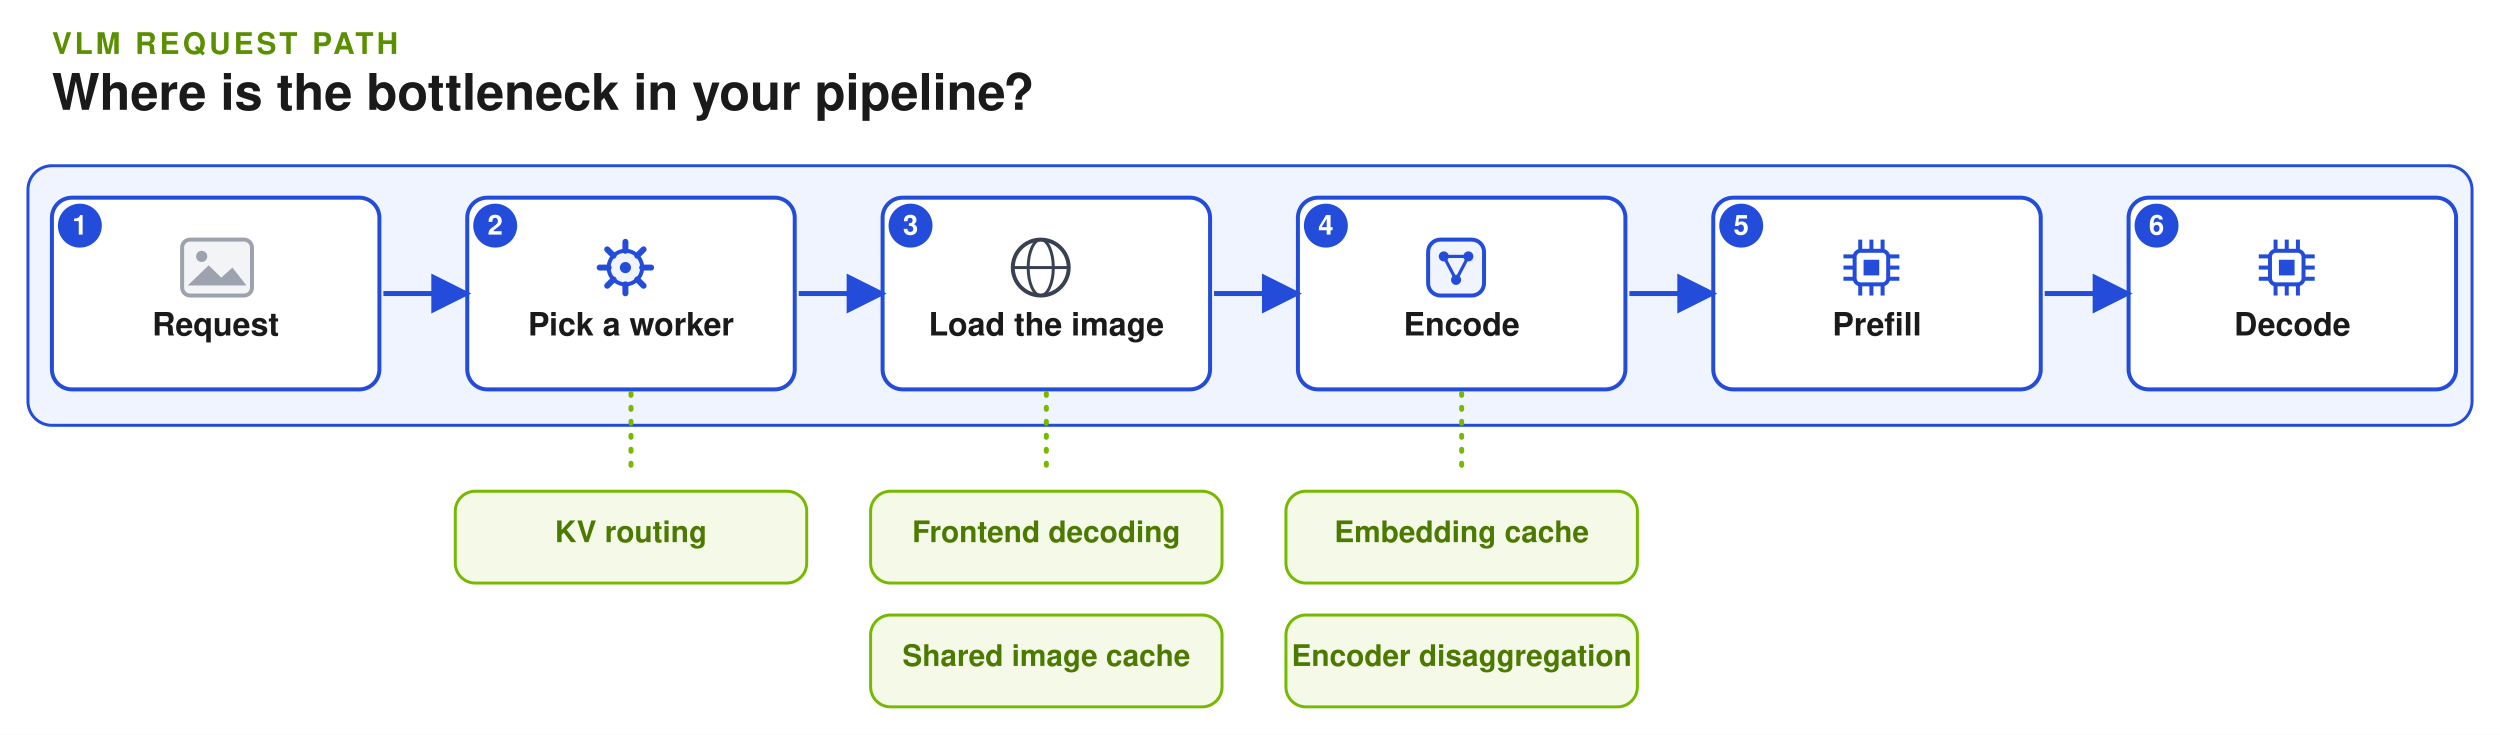
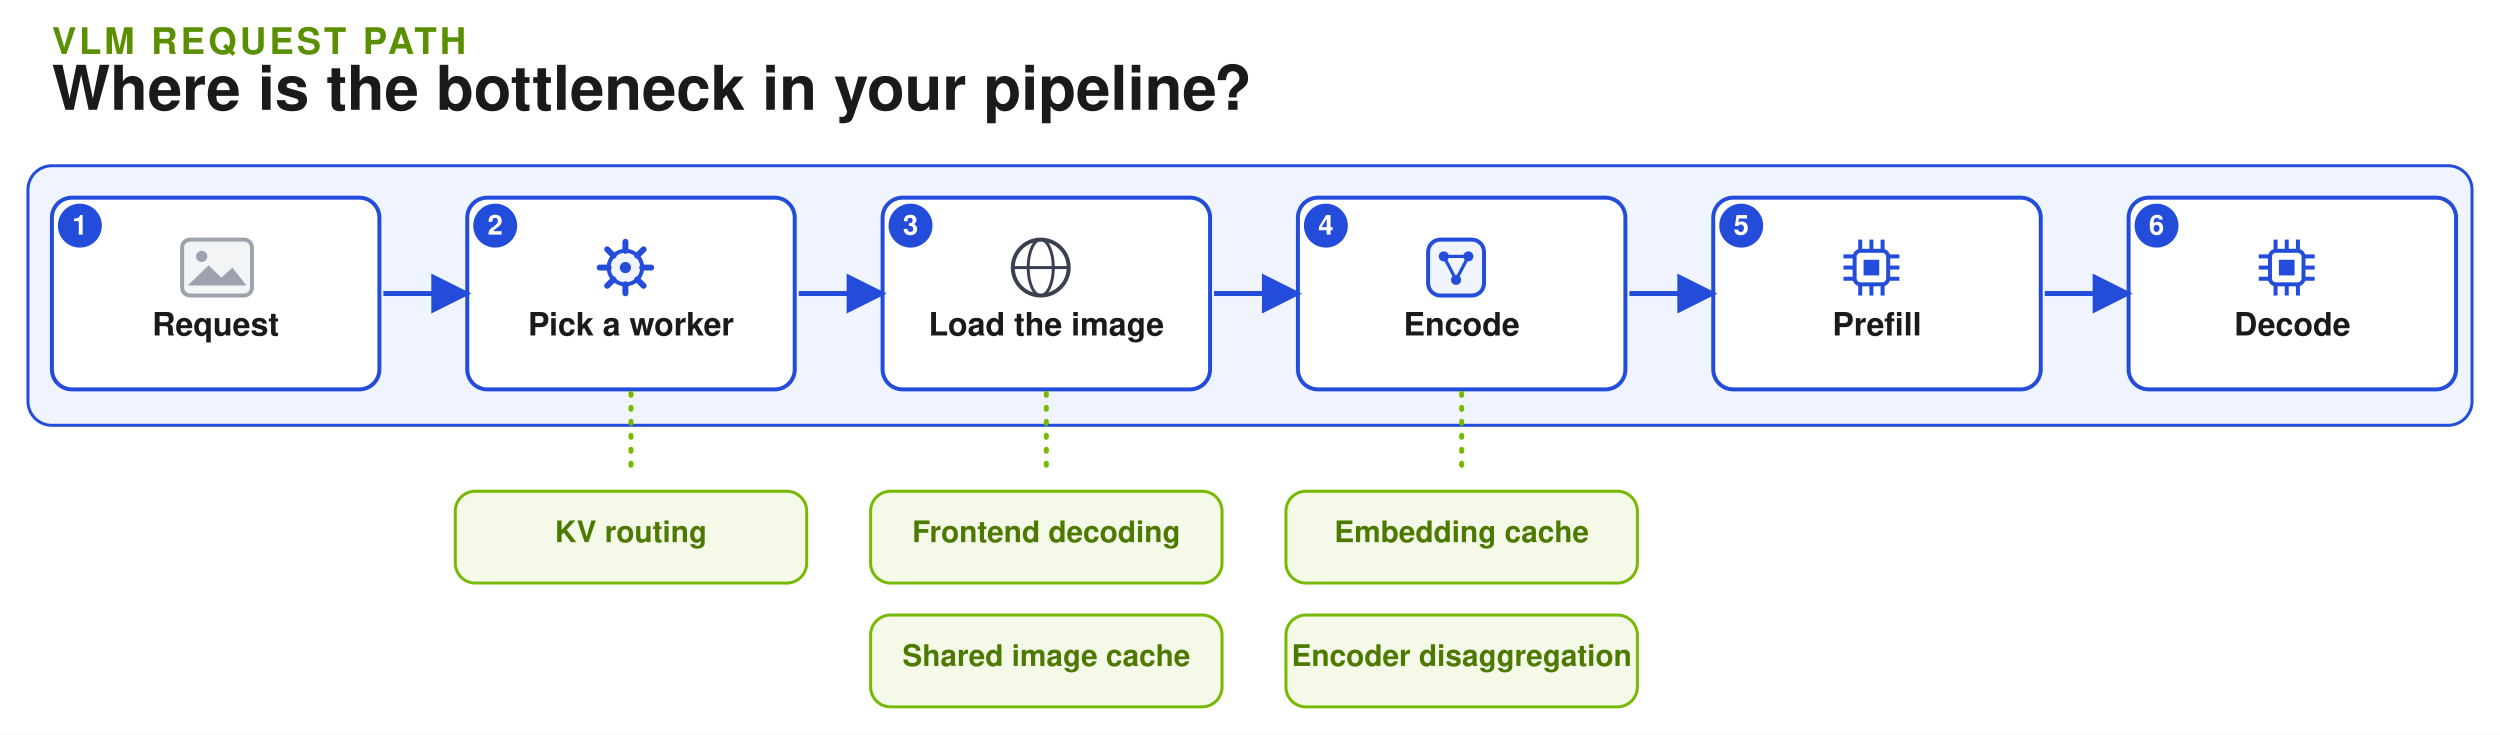
<svg xmlns="http://www.w3.org/2000/svg" width="1252" height="368" viewBox="24 13 1252 368" role="img" aria-labelledby="title desc" font-family="Helvetica, Arial, sans-serif">
  <defs>
    <marker id="arrow" viewBox="0 0 10 10" refX="8" refY="5" markerWidth="8" markerHeight="8" orient="auto">
      <path d="M0,0 L10,5 L0,10 z" fill="#234CDA" />
    </marker>
    <marker id="arrow-green" viewBox="0 0 10 10" refX="8" refY="5" markerWidth="8" markerHeight="8" orient="auto">
      <path d="M0,0 L10,5 L0,10 z" fill="#76B900" />
    </marker>
    <marker id="arrow-gray" viewBox="0 0 10 10" refX="8" refY="5" markerWidth="8" markerHeight="8" orient="auto">
      <path d="M0,0 L10,5 L0,10 z" fill="#9CA3AF" />
    </marker>
    <marker id="arrow-amber" viewBox="0 0 10 10" refX="8" refY="5" markerWidth="8" markerHeight="8" orient="auto">
      <path d="M0,0 L10,5 L0,10 z" fill="#D97706" />
    </marker>
    <marker id="arrow-green-start" viewBox="0 0 10 10" refX="8" refY="5" markerWidth="8" markerHeight="8" orient="auto-start-reverse">
      <path d="M0,0 L10,5 L0,10 z" fill="#76B900" />
    </marker>
  </defs>
  <rect x="24" y="13" width="1252" height="368" fill="#FFFFFF" />
-   <text x="50" y="40" font-size="14.9" font-weight="700" letter-spacing="1.6" fill="#5A8F00">VLM REQUEST PATH</text>
-   <text x="50" y="68" font-size="25.3" font-weight="700" fill="#1A1A1A">Where is the bottleneck in your pipeline?</text>
+   <text x="50" y="40" font-size="18.3" font-weight="700" letter-spacing="1.6" fill="#5A8F00">VLM REQUEST PATH</text>
+   <text x="50" y="68" font-size="30.9" font-weight="700" fill="#1A1A1A">Where is the bottleneck in your pipeline?</text>
  <rect x="38" y="96" width="1224" height="130" rx="12" fill="#F0F4FF" stroke="#234CDA" stroke-width="1.5" />
  <rect x="50.0" y="112.0" width="164" height="96" rx="10" fill="#FFFFFF" stroke="#234CDA" stroke-width="2" />
  <rect x="115.2" y="133.0" width="35.0" height="28" rx="4" fill="#F3F4F6" stroke="#9CA3AF" stroke-width="2" />
  <circle cx="125.0" cy="141.4" r="2.8" fill="#9CA3AF" />
  <polygon points="118.0,155.96 128.5,145.88 134.8,152.04 140.4,147.0 147.4,155.96" fill="#9CA3AF" />
  <text x="132" y="181.0" font-size="16.1" font-weight="700" fill="#1A1A1A" text-anchor="middle">Request</text>
  <circle cx="64.0" cy="126.0" r="11" fill="#234CDA" />
  <text x="64.0" y="130.5" font-size="13.8" font-weight="700" fill="#FFFFFF" text-anchor="middle">1</text>
  <rect x="258.0" y="112.0" width="164" height="96" rx="10" fill="#FFFFFF" stroke="#234CDA" stroke-width="2" />
  <circle cx="337.2" cy="147.0" r="8.4" fill="#F0F4FF" stroke="#234CDA" stroke-width="2" />
  <circle cx="337.2" cy="147.0" r="2.8" fill="#234CDA" />
  <line x1="345.6" y1="147.0" x2="350.08" y2="147.0" stroke="#234CDA" stroke-width="3" stroke-linecap="round" />
  <line x1="343.14" y1="152.94" x2="346.308" y2="156.108" stroke="#234CDA" stroke-width="3" stroke-linecap="round" />
  <line x1="337.2" y1="155.4" x2="337.2" y2="159.88" stroke="#234CDA" stroke-width="3" stroke-linecap="round" />
  <line x1="331.26" y1="152.94" x2="328.092" y2="156.108" stroke="#234CDA" stroke-width="3" stroke-linecap="round" />
  <line x1="328.8" y1="147.0" x2="324.32" y2="147.0" stroke="#234CDA" stroke-width="3" stroke-linecap="round" />
  <line x1="331.26" y1="141.06" x2="328.092" y2="137.892" stroke="#234CDA" stroke-width="3" stroke-linecap="round" />
  <line x1="337.2" y1="138.6" x2="337.2" y2="134.12" stroke="#234CDA" stroke-width="3" stroke-linecap="round" />
  <line x1="343.14" y1="141.06" x2="346.308" y2="137.892" stroke="#234CDA" stroke-width="3" stroke-linecap="round" />
  <text x="340" y="181.0" font-size="16.1" font-weight="700" fill="#1A1A1A" text-anchor="middle">Pick a worker</text>
  <circle cx="272.0" cy="126.0" r="11" fill="#234CDA" />
  <text x="272.0" y="130.5" font-size="13.8" font-weight="700" fill="#FFFFFF" text-anchor="middle">2</text>
  <line x1="216" y1="160" x2="256" y2="160" stroke="#234CDA" stroke-width="2.5" marker-end="url(#arrow)" />
  <rect x="466.0" y="112.0" width="164" height="96" rx="10" fill="#FFFFFF" stroke="#234CDA" stroke-width="2" />
  <circle cx="545.2" cy="147.0" r="14.0" fill="#FFFFFF" stroke="#374151" stroke-width="2" />
  <ellipse cx="545.2" cy="147.0" rx="6.3" ry="14.0" fill="none" stroke="#374151" stroke-width="1.5" />
  <line x1="531.2" y1="147.0" x2="559.2" y2="147.0" stroke="#374151" stroke-width="1.5" />
  <text x="548" y="181.0" font-size="16.1" font-weight="700" fill="#1A1A1A" text-anchor="middle">Load the image</text>
  <circle cx="480.0" cy="126.0" r="11" fill="#234CDA" />
  <text x="480.0" y="130.5" font-size="13.8" font-weight="700" fill="#FFFFFF" text-anchor="middle">3</text>
  <line x1="424" y1="160" x2="464" y2="160" stroke="#234CDA" stroke-width="2.5" marker-end="url(#arrow)" />
  <rect x="674.0" y="112.0" width="164" height="96" rx="10" fill="#FFFFFF" stroke="#234CDA" stroke-width="2" />
  <rect x="739.2" y="133.0" width="28" height="28" rx="6.16" fill="#F0F4FF" stroke="#234CDA" stroke-width="2" />
  <polyline points="747.04,141.4 759.36,141.4 753.2,153.16 747.04,141.4" fill="none" stroke="#234CDA" stroke-width="1.6" />
  <circle cx="747.04" cy="141.4" r="2.52" fill="#234CDA" />
  <circle cx="759.36" cy="141.4" r="2.52" fill="#234CDA" />
  <circle cx="753.2" cy="153.16" r="2.52" fill="#234CDA" />
  <text x="756" y="181.0" font-size="16.1" font-weight="700" fill="#1A1A1A" text-anchor="middle">Encode</text>
  <circle cx="688.0" cy="126.0" r="11" fill="#234CDA" />
  <text x="688.0" y="130.5" font-size="13.8" font-weight="700" fill="#FFFFFF" text-anchor="middle">4</text>
  <line x1="632" y1="160" x2="672" y2="160" stroke="#234CDA" stroke-width="2.5" marker-end="url(#arrow)" />
  <rect x="882.0" y="112.0" width="164" height="96" rx="10" fill="#FFFFFF" stroke="#234CDA" stroke-width="2" />
  <rect x="952.8" y="138.6" width="16.8" height="16.8" rx="3" fill="#FFFFFF" stroke="#234CDA" stroke-width="2" />
  <rect x="957.28" y="143.08" width="7.84" height="7.84" fill="#234CDA" />
  <line x1="955.6" y1="133.0" x2="955.6" y2="138.6" stroke="#234CDA" stroke-width="2" />
  <line x1="955.6" y1="155.4" x2="955.6" y2="161.0" stroke="#234CDA" stroke-width="2" />
  <line x1="947.2" y1="141.4" x2="952.8" y2="141.4" stroke="#234CDA" stroke-width="2" />
  <line x1="969.6" y1="141.4" x2="975.2" y2="141.4" stroke="#234CDA" stroke-width="2" />
  <line x1="961.2" y1="133.0" x2="961.2" y2="138.6" stroke="#234CDA" stroke-width="2" />
  <line x1="961.2" y1="155.4" x2="961.2" y2="161.0" stroke="#234CDA" stroke-width="2" />
  <line x1="947.2" y1="147.0" x2="952.8" y2="147.0" stroke="#234CDA" stroke-width="2" />
  <line x1="969.6" y1="147.0" x2="975.2" y2="147.0" stroke="#234CDA" stroke-width="2" />
  <line x1="966.8" y1="133.0" x2="966.8" y2="138.6" stroke="#234CDA" stroke-width="2" />
  <line x1="966.8" y1="155.4" x2="966.8" y2="161.0" stroke="#234CDA" stroke-width="2" />
  <line x1="947.2" y1="152.6" x2="952.8" y2="152.6" stroke="#234CDA" stroke-width="2" />
  <line x1="969.6" y1="152.6" x2="975.2" y2="152.6" stroke="#234CDA" stroke-width="2" />
  <text x="964" y="181.0" font-size="16.1" font-weight="700" fill="#1A1A1A" text-anchor="middle">Prefill</text>
  <circle cx="896.0" cy="126.0" r="11" fill="#234CDA" />
  <text x="896.0" y="130.5" font-size="13.8" font-weight="700" fill="#FFFFFF" text-anchor="middle">5</text>
  <line x1="840" y1="160" x2="880" y2="160" stroke="#234CDA" stroke-width="2.5" marker-end="url(#arrow)" />
  <rect x="1090.0" y="112.0" width="164" height="96" rx="10" fill="#FFFFFF" stroke="#234CDA" stroke-width="2" />
  <rect x="1160.8" y="138.6" width="16.8" height="16.8" rx="3" fill="#FFFFFF" stroke="#234CDA" stroke-width="2" />
  <rect x="1165.28" y="143.08" width="7.84" height="7.84" fill="#234CDA" />
  <line x1="1163.6" y1="133.0" x2="1163.6" y2="138.6" stroke="#234CDA" stroke-width="2" />
  <line x1="1163.6" y1="155.4" x2="1163.6" y2="161.0" stroke="#234CDA" stroke-width="2" />
  <line x1="1155.2" y1="141.4" x2="1160.8" y2="141.4" stroke="#234CDA" stroke-width="2" />
  <line x1="1177.6" y1="141.4" x2="1183.2" y2="141.4" stroke="#234CDA" stroke-width="2" />
  <line x1="1169.2" y1="133.0" x2="1169.2" y2="138.6" stroke="#234CDA" stroke-width="2" />
  <line x1="1169.2" y1="155.4" x2="1169.2" y2="161.0" stroke="#234CDA" stroke-width="2" />
  <line x1="1155.2" y1="147.0" x2="1160.8" y2="147.0" stroke="#234CDA" stroke-width="2" />
  <line x1="1177.6" y1="147.0" x2="1183.2" y2="147.0" stroke="#234CDA" stroke-width="2" />
  <line x1="1174.8" y1="133.0" x2="1174.8" y2="138.6" stroke="#234CDA" stroke-width="2" />
  <line x1="1174.8" y1="155.4" x2="1174.8" y2="161.0" stroke="#234CDA" stroke-width="2" />
  <line x1="1155.2" y1="152.6" x2="1160.8" y2="152.6" stroke="#234CDA" stroke-width="2" />
  <line x1="1177.6" y1="152.6" x2="1183.2" y2="152.6" stroke="#234CDA" stroke-width="2" />
  <text x="1172" y="181.0" font-size="16.1" font-weight="700" fill="#1A1A1A" text-anchor="middle">Decode</text>
  <circle cx="1104.0" cy="126.0" r="11" fill="#234CDA" />
  <text x="1104.0" y="130.5" font-size="13.8" font-weight="700" fill="#FFFFFF" text-anchor="middle">6</text>
  <line x1="1048" y1="160" x2="1088" y2="160" stroke="#234CDA" stroke-width="2.5" marker-end="url(#arrow)" />
  <line x1="340" y1="210" x2="340" y2="250" stroke="#76B900" stroke-width="2.5" stroke-dasharray="1 6" stroke-linecap="round" />
  <rect x="252.0" y="259.0" width="176" height="46" rx="10" fill="#F4F9E8" stroke="#76B900" stroke-width="1.5" />
  <text x="340" y="284.5" font-size="14.9" font-weight="700" fill="#4C7A00" text-anchor="middle">KV routing</text>
  <line x1="548" y1="210" x2="548" y2="250" stroke="#76B900" stroke-width="2.5" stroke-dasharray="1 6" stroke-linecap="round" />
  <rect x="460.0" y="259.0" width="176" height="46" rx="10" fill="#F4F9E8" stroke="#76B900" stroke-width="1.5" />
  <text x="548" y="284.5" font-size="14.9" font-weight="700" fill="#4C7A00" text-anchor="middle">Frontend decoding</text>
  <rect x="460.0" y="321.0" width="176" height="46" rx="10" fill="#F4F9E8" stroke="#76B900" stroke-width="1.5" />
  <text x="548" y="346.5" font-size="14.9" font-weight="700" fill="#4C7A00" text-anchor="middle">Shared image cache</text>
  <line x1="756" y1="210" x2="756" y2="250" stroke="#76B900" stroke-width="2.5" stroke-dasharray="1 6" stroke-linecap="round" />
  <rect x="668.0" y="259.0" width="176" height="46" rx="10" fill="#F4F9E8" stroke="#76B900" stroke-width="1.5" />
  <text x="756" y="284.5" font-size="14.9" font-weight="700" fill="#4C7A00" text-anchor="middle">Embedding cache</text>
  <rect x="668.0" y="321.0" width="176" height="46" rx="10" fill="#F4F9E8" stroke="#76B900" stroke-width="1.5" />
  <text x="756" y="346.5" font-size="14.9" font-weight="700" fill="#4C7A00" text-anchor="middle">Encoder disaggregation</text>
</svg>
